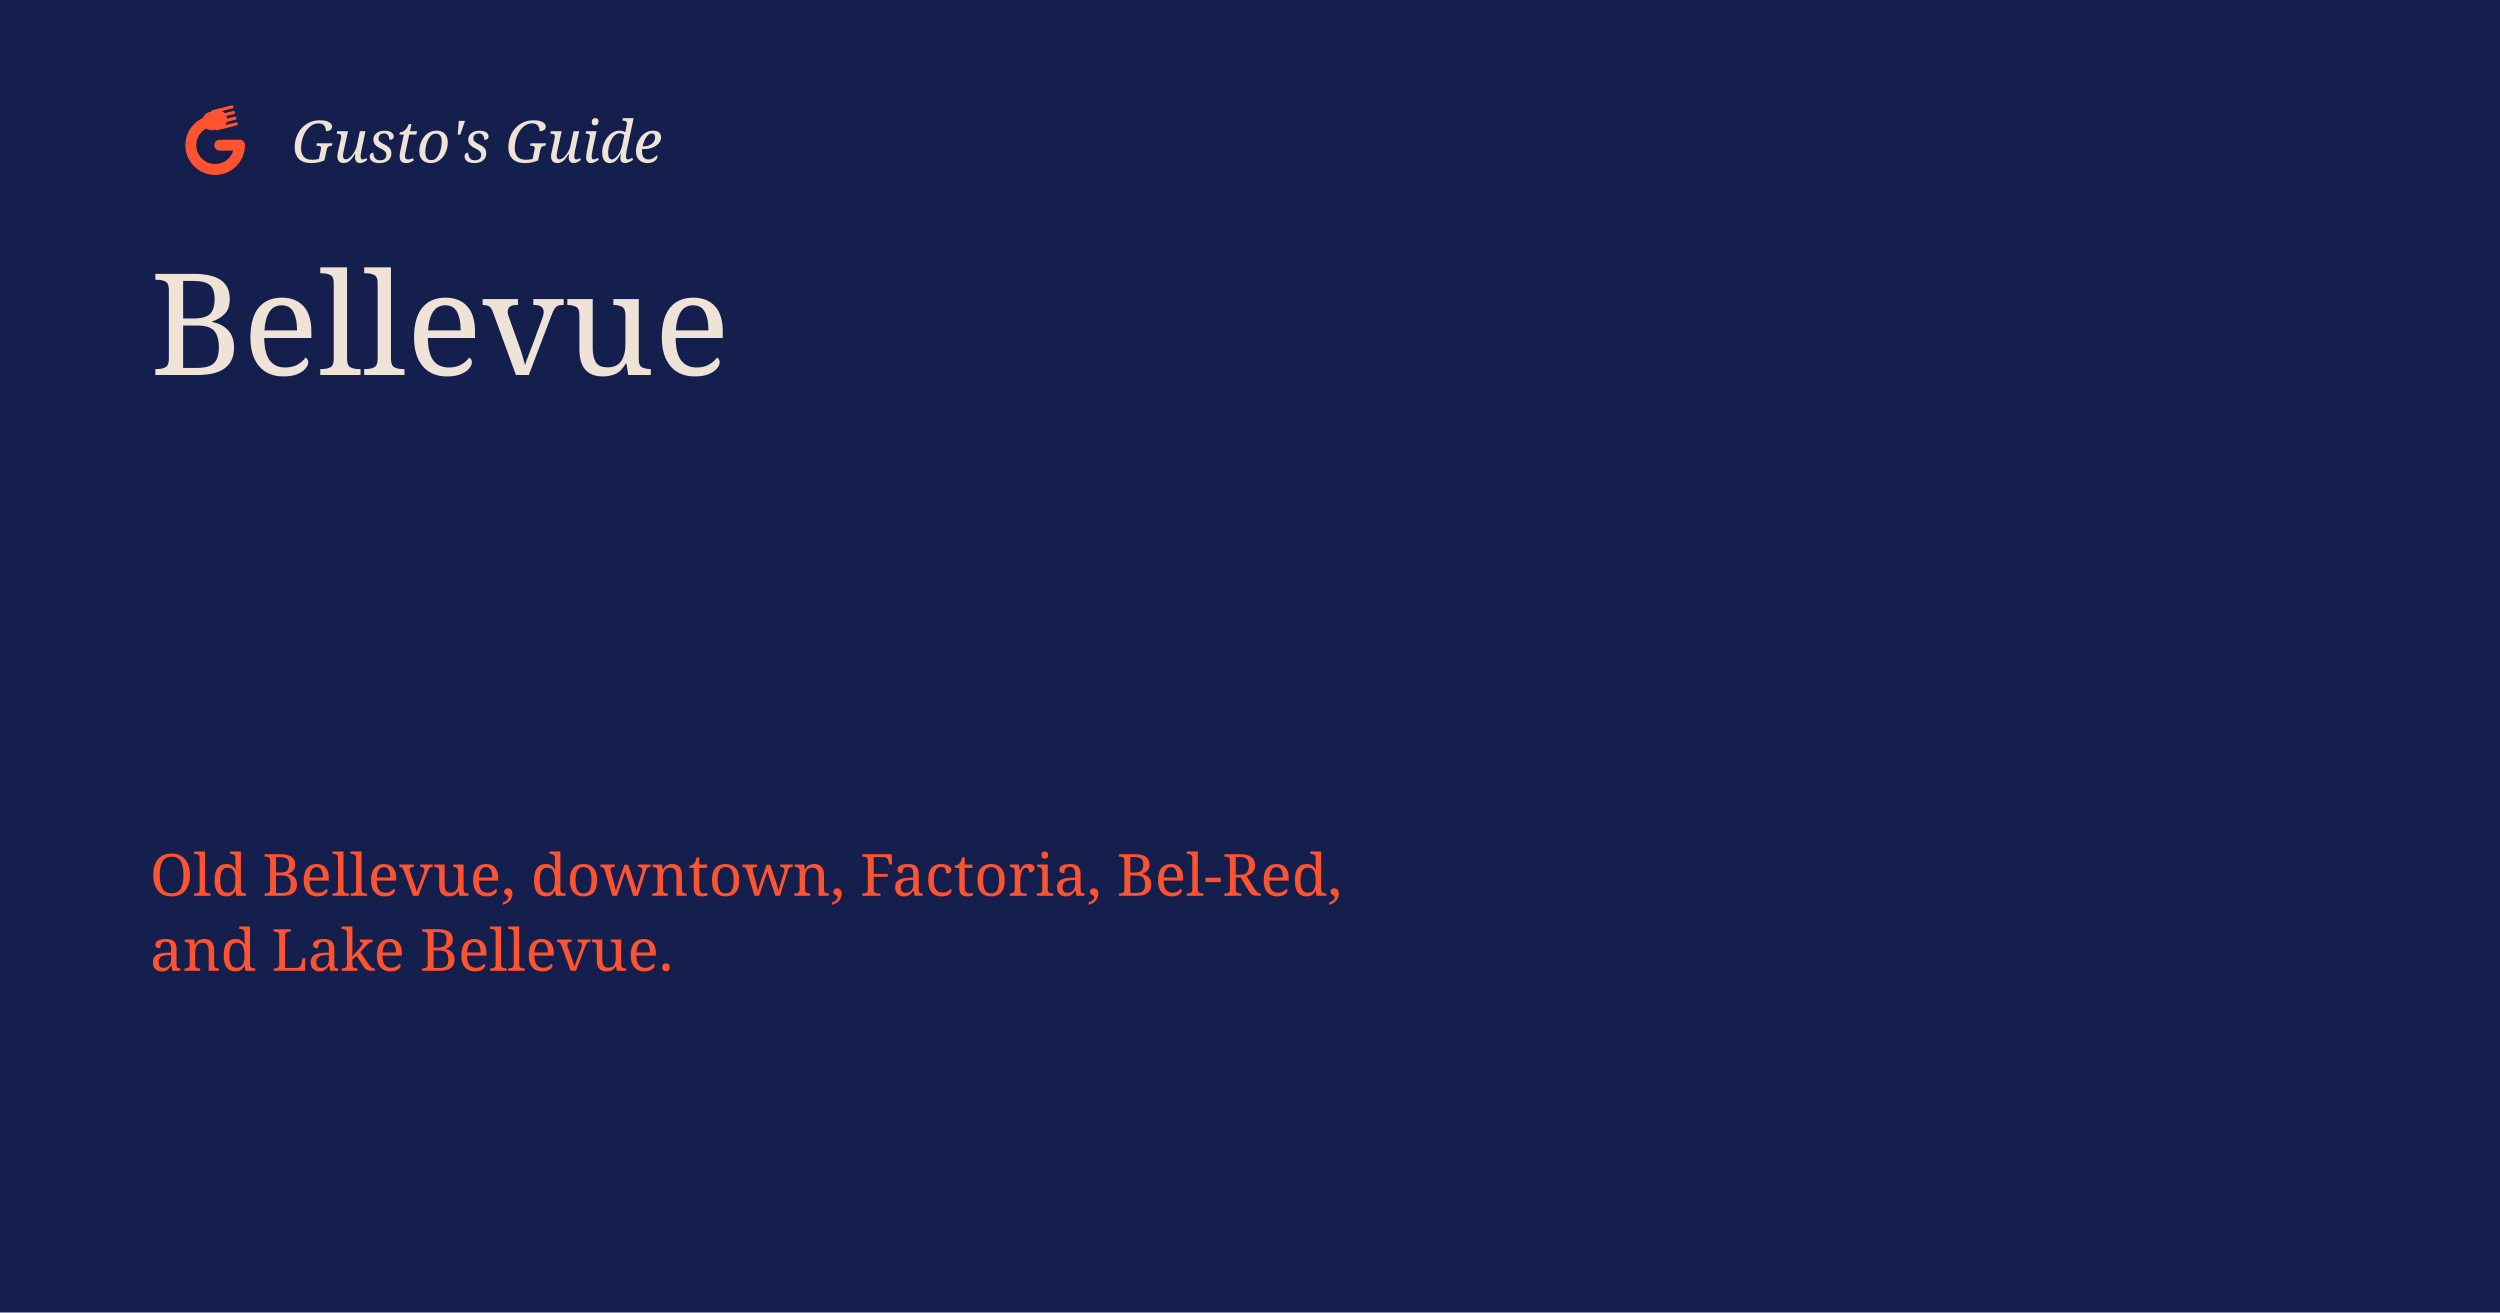
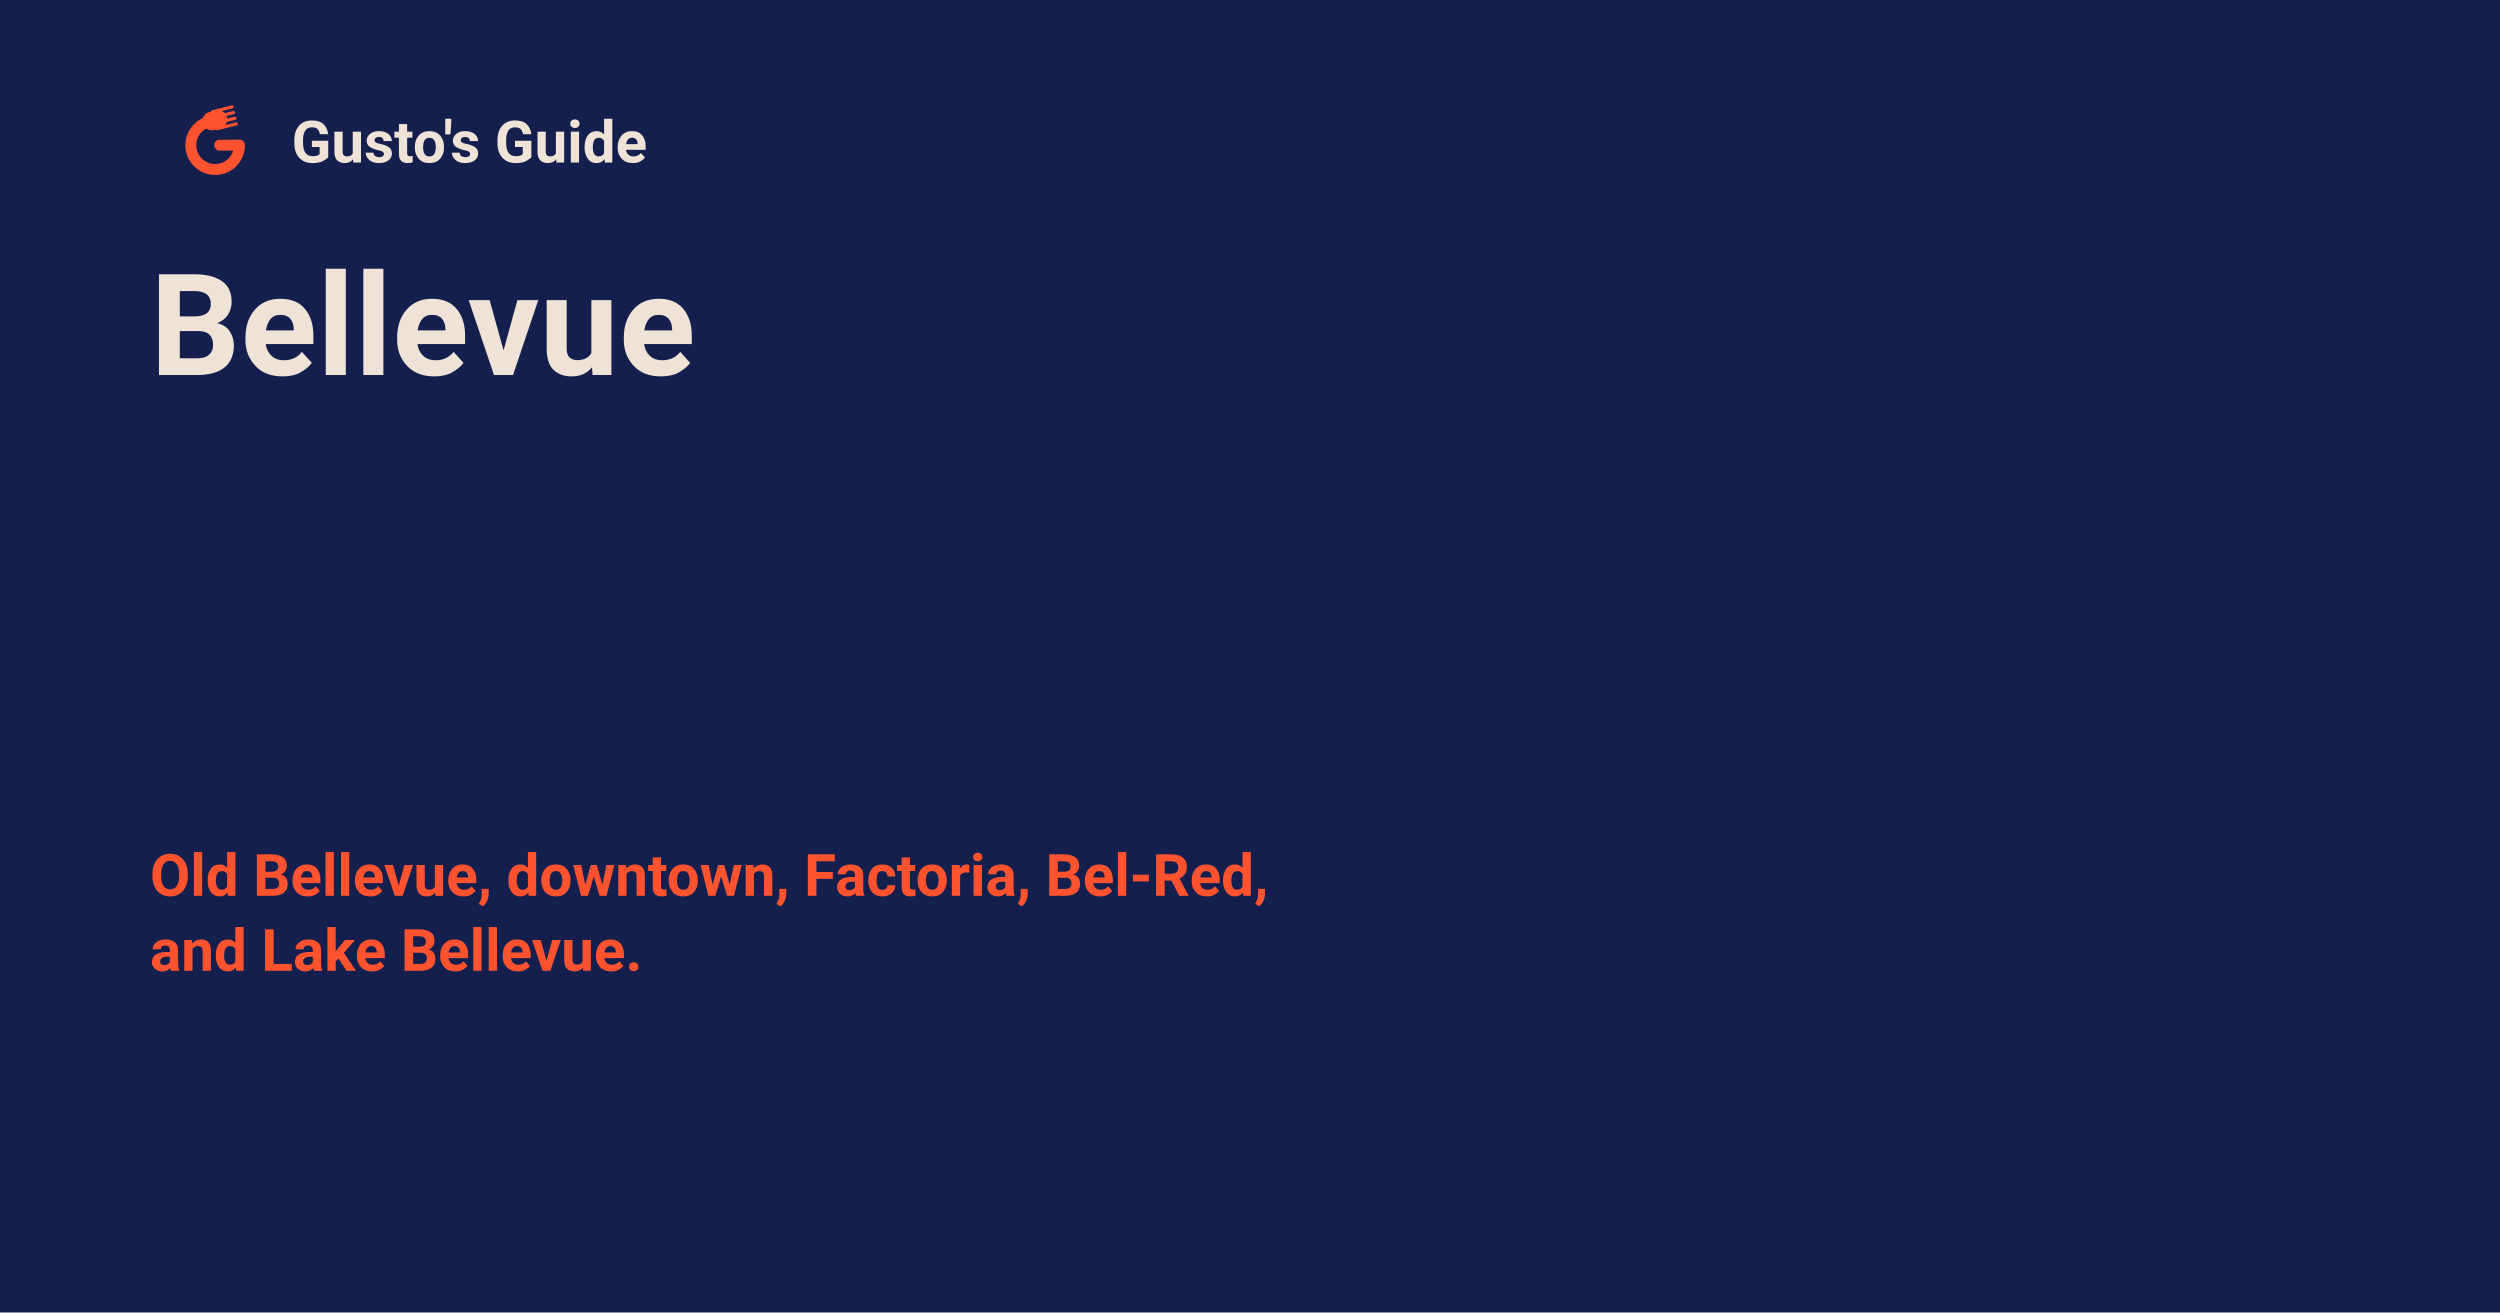
<svg xmlns="http://www.w3.org/2000/svg" width="1200" height="630" viewBox="0 0 1200 630">
  <rect width="1200" height="630" fill="#141F4D" />
  <g transform="translate(72 36) scale(0.92)">
    <g transform="translate(10.59 -0.99)">
      <path d="M 36.1 37.6 A 12.7 12.7 0 1 1 21.19 25.09" fill="none" stroke="#FF5330" stroke-width="5.7" stroke-linecap="round" />
      <path d="M 35.64 37.6 L 25.8 37.6" fill="none" stroke="#FF5330" stroke-width="5.7" stroke-linecap="round" />
      <path d="M 21.19 25.09 L 22.46 24.78" fill="none" stroke="#FF5330" stroke-width="5.7" stroke-linecap="round" />
      <path d="M 21.53 25.01 L 24.88 24.17" fill="none" stroke="#FF5330" stroke-width="9.6" stroke-linecap="round" />
      <path d="M 22.13 20.15 L 32.22 17.63 M 22.86 23.11 L 32.95 20.59 M 23.6 26.06 L 33.69 23.55 M 24.34 29.02 L 34.43 26.51" fill="none" stroke="#FF5330" stroke-width="1.65" stroke-linecap="round" />
    </g>
  </g>
-   <text x="140" y="78" fill="#EEE3D6" font-family="Georgia, serif" font-size="28" font-style="italic">Gusto's Guide</text>
-   <text x="72" y="180" fill="#EEE3D6" font-family="Georgia, serif" font-size="68">Bellevue</text>
-   <text x="72" y="430" fill="#FF5330" font-family="Georgia, serif" font-size="28">Old Bellevue, downtown, Factoria, Bel-Red,</text>
-   <text x="72" y="466" fill="#FF5330" font-family="Georgia, serif" font-size="28">and Lake Bellevue.</text>
+   <text x="140" y="78" fill="#EEE3D6" font-family="system-ui, -apple-system, BlinkMacSystemFont, 'Segoe UI', Roboto, 'Helvetica Neue', Arial, 'Noto Sans', sans-serif" font-weight="600" font-size="28" font-style="normal">Gusto's Guide</text>
+   <text x="72" y="180" fill="#EEE3D6" font-family="system-ui, -apple-system, BlinkMacSystemFont, 'Segoe UI', Roboto, 'Helvetica Neue', Arial, 'Noto Sans', sans-serif" font-weight="600" font-size="68">Bellevue</text>
+   <text x="72" y="430" fill="#FF5330" font-family="system-ui, -apple-system, BlinkMacSystemFont, 'Segoe UI', Roboto, 'Helvetica Neue', Arial, 'Noto Sans', sans-serif" font-weight="600" font-size="28">Old Bellevue, downtown, Factoria, Bel-Red,</text>
+   <text x="72" y="466" fill="#FF5330" font-family="system-ui, -apple-system, BlinkMacSystemFont, 'Segoe UI', Roboto, 'Helvetica Neue', Arial, 'Noto Sans', sans-serif" font-weight="600" font-size="28">and Lake Bellevue.</text>
</svg>
